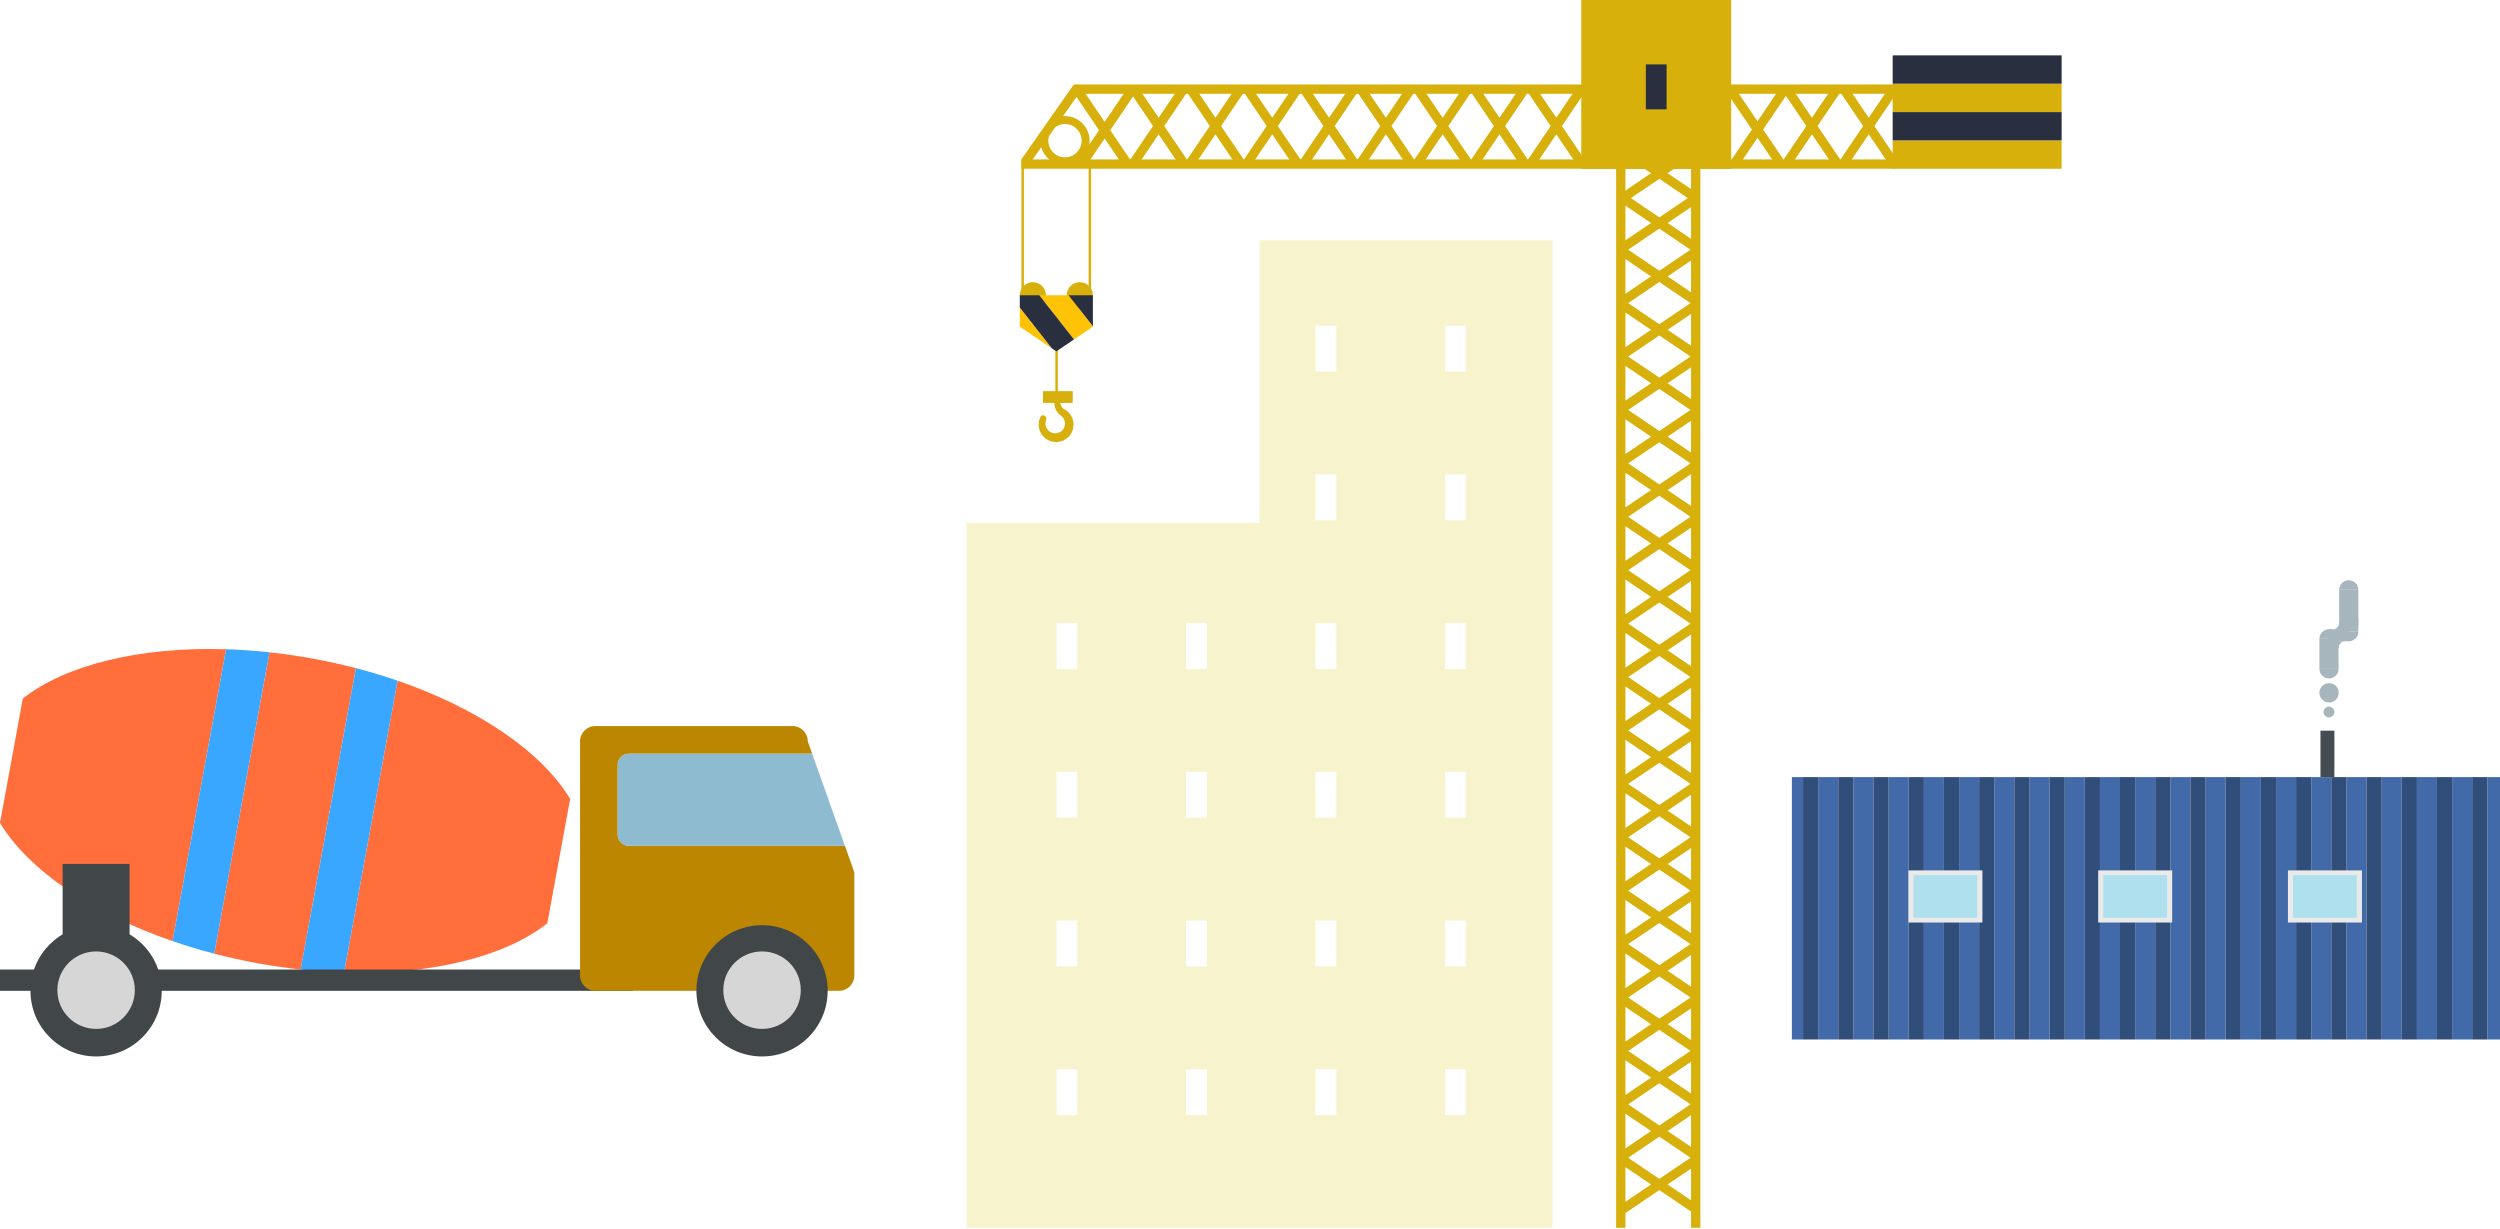
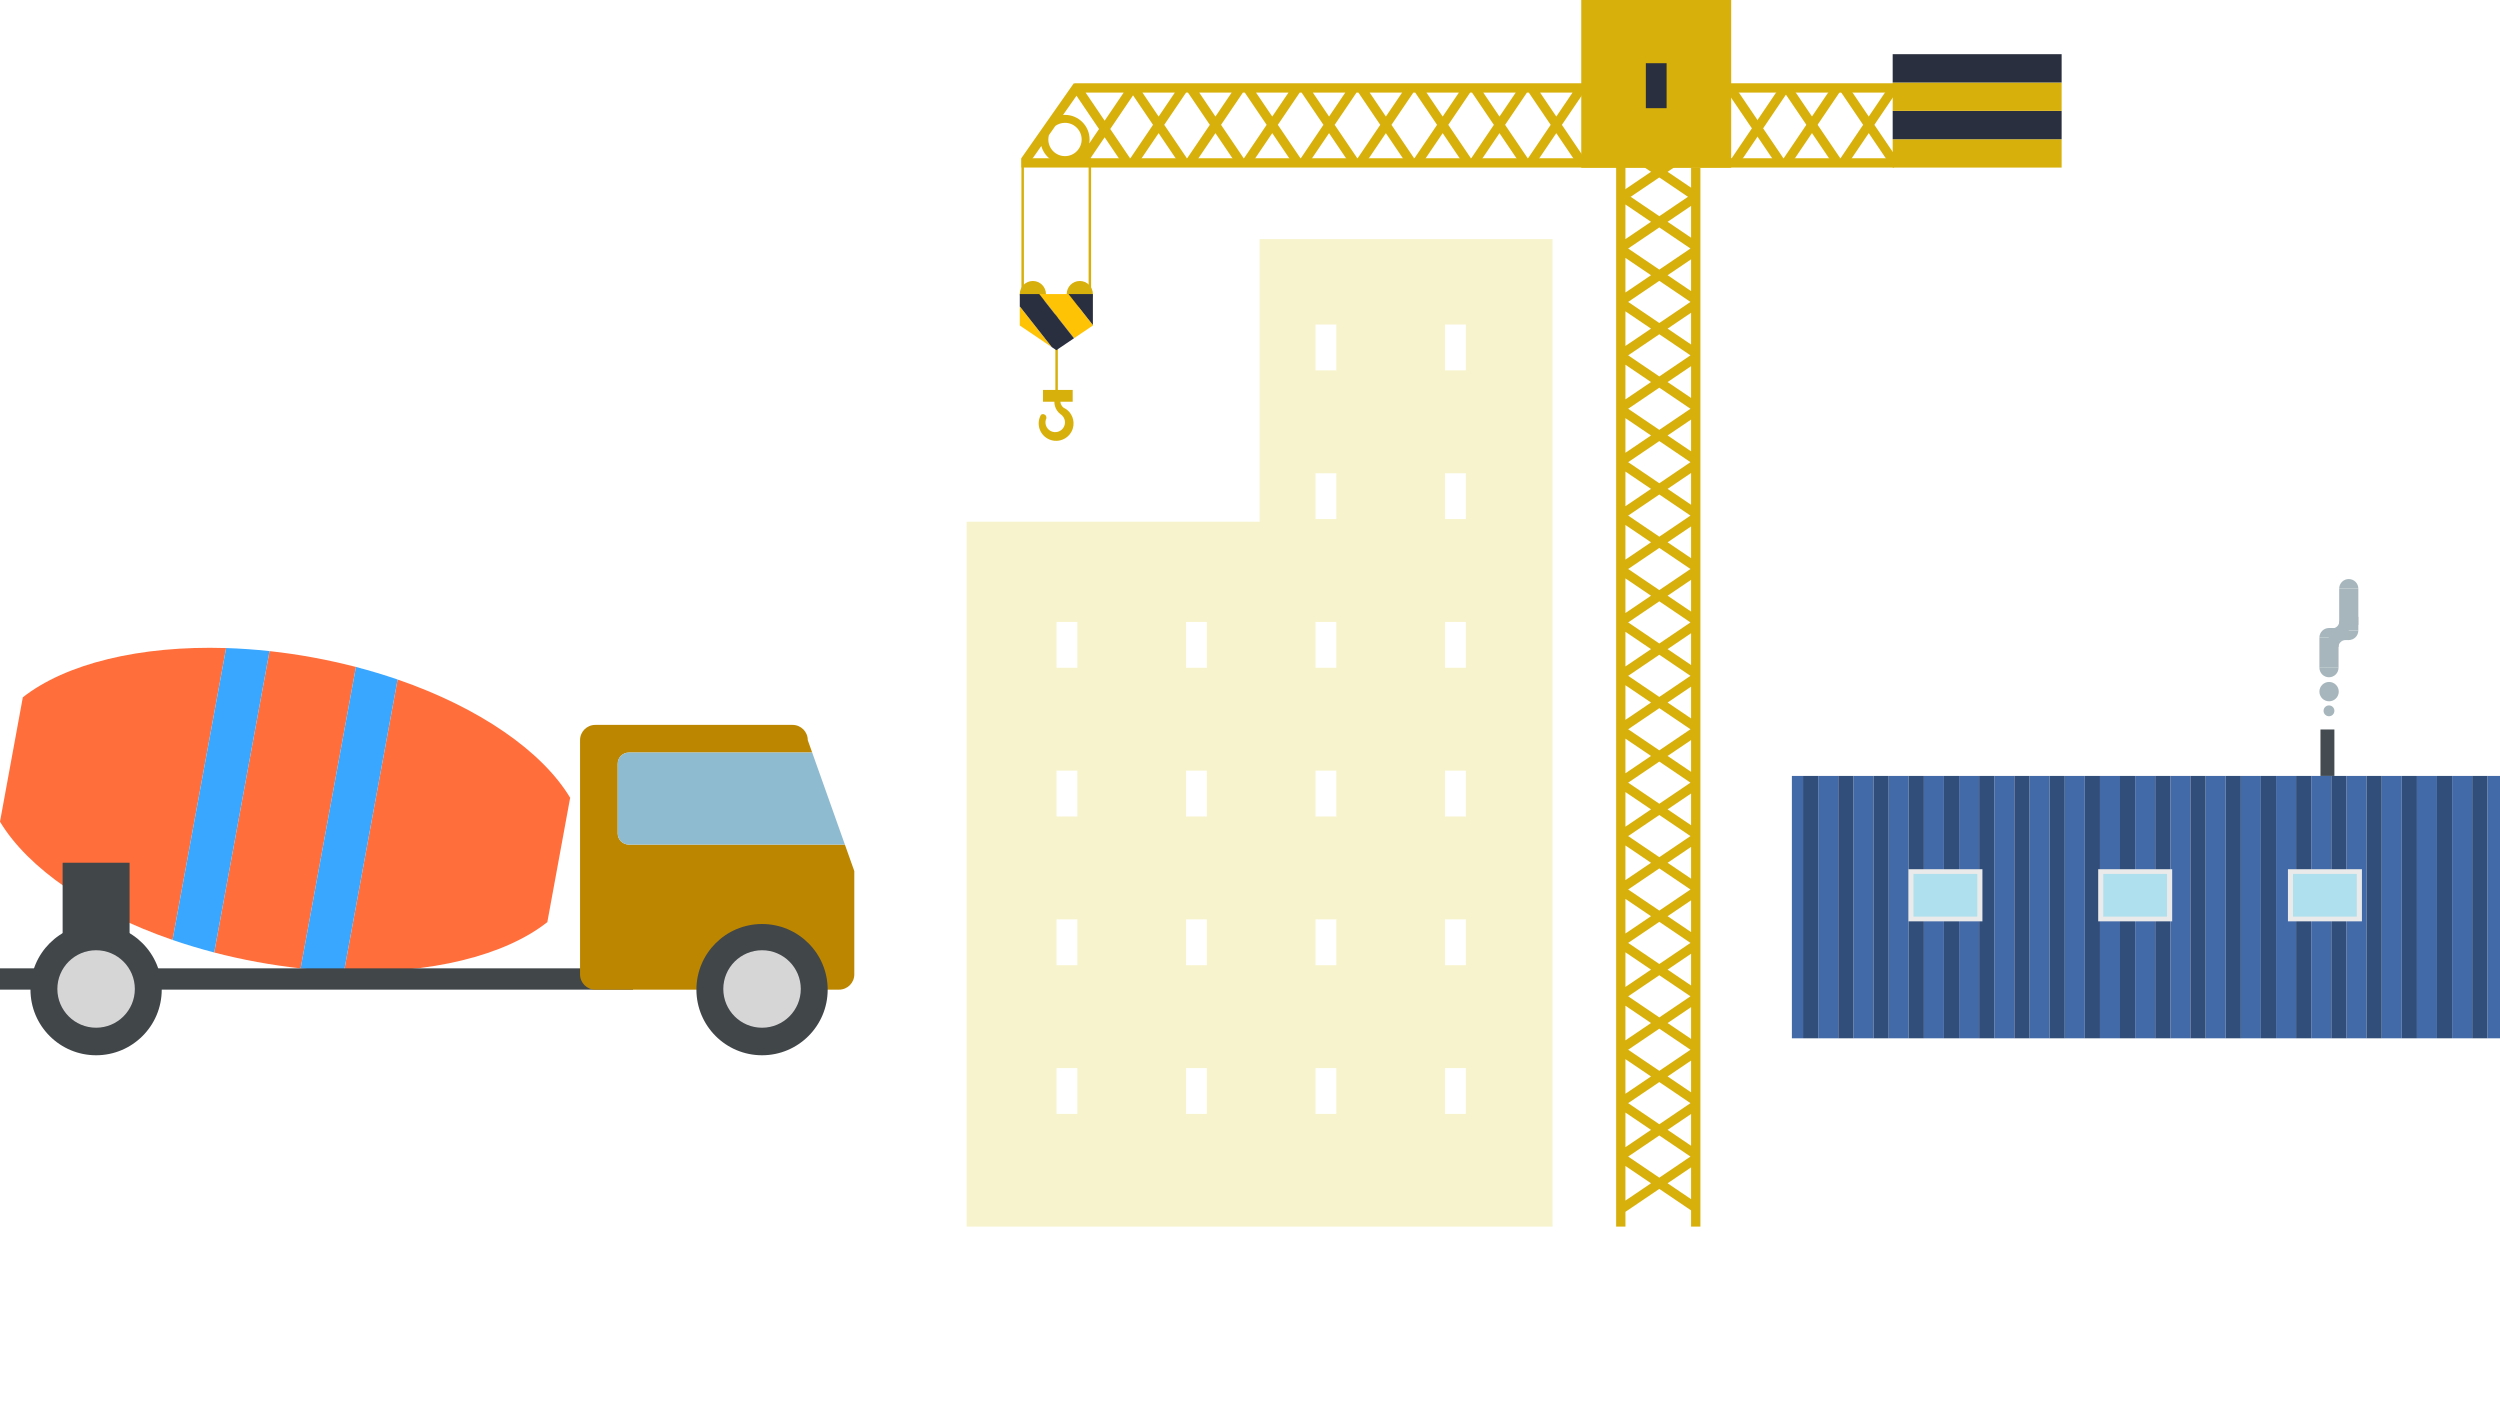
- <svg xmlns="http://www.w3.org/2000/svg" version="1.1" id="Layer_1" x="0px" y="0px" width="631.212px" height="310.293px" viewBox="0 5.414 631.212 310.293" enable-background="new 0 5.414 631.212 310.293" xml:space="preserve">
+ <svg xmlns="http://www.w3.org/2000/svg" version="1.1" id="Layer_1" x="0px" y="0px" width="631.211px" height="360.4px" viewBox="0 0 631.211 360.4" enable-background="new 0 0 631.211 360.4" xml:space="preserve">
  <g>
-     <rect x="257.896" y="45.668" fill="#D8B00B" width="0.626" height="34.711" />
-     <rect x="274.86" y="45.668" fill="#D8B00B" width="0.627" height="34.711" />
-     <rect x="257.896" y="45.668" fill="#D8B00B" width="220.345" height="2.348" />
-     <rect x="417.719" y="38.119" transform="matrix(-0.5607 -0.828 0.828 -0.5607 613.0601 423.5968)" fill="#D8B00B" width="2.349" height="22.117" />
-     <rect x="417.831" y="38.119" transform="matrix(0.5607 -0.828 0.828 0.5607 143.3379 368.5386)" fill="#D8B00B" width="2.349" height="22.117" />
-     <rect x="406.075" y="26.119" transform="matrix(0.8279 -0.5608 0.5608 0.8279 49.2225 234.7911)" fill="#4C7C84" width="2.351" height="22.117" />
-     <rect x="406.075" y="26.23" transform="matrix(0.8283 0.5603 -0.5603 0.8283 90.8061 -221.7606)" fill="#4C7C84" width="2.35" height="22.117" />
-     <rect x="456.282" y="26.119" transform="matrix(0.8278 -0.561 0.561 0.8278 57.9138 263.0411)" fill="#D8B00B" width="2.35" height="22.117" />
-     <rect x="441.938" y="26.119" transform="matrix(0.8278 -0.561 0.561 0.8278 55.4439 254.994)" fill="#D8B00B" width="2.35" height="22.117" />
-     <rect x="456.282" y="26.23" transform="matrix(0.8282 0.5604 -0.5604 0.8282 99.4923 -249.9722)" fill="#D8B00B" width="2.349" height="22.117" />
-     <rect x="443.127" y="26.23" transform="matrix(0.8283 0.5603 -0.5603 0.8283 97.1671 -242.5191)" fill="#D8B00B" width="2.35" height="22.116" />
-     <rect x="470.626" y="26.119" transform="matrix(0.8278 -0.561 0.561 0.8278 60.3838 271.0884)" fill="#D8B00B" width="2.35" height="22.117" />
-     <rect x="470.626" y="26.23" transform="matrix(0.8282 0.5604 -0.5604 0.8282 101.9567 -258.0114)" fill="#D8B00B" width="2.349" height="22.117" />
-     <rect x="399.243" y="5.414" fill="#D8B00B" width="37.854" height="42.66" />
-     <rect x="477.871" y="40.871" fill="#D8B00B" width="42.659" height="7.154" />
-     <rect x="477.871" y="33.713" fill="#2A2F3F" width="42.659" height="7.152" />
-     <rect x="477.871" y="26.553" fill="#D8B00B" width="42.659" height="7.15" />
-     <rect x="477.871" y="19.393" fill="#2A2F3F" width="42.659" height="7.15" />
-     <path fill="#D8B00B" d="M479.563,29.094v-2.35H271.27v0.1l-0.155-0.1l-13.219,18.87l1.979,1.294l3.038-4.334   c0.723,2.627,3.127,4.562,5.98,4.562c1.384,0,2.658-0.46,3.692-1.229l1.767,1.197l4.552-6.725l4.476,6.613l1.946-1.318   l-5.002-7.389l5.753-8.5l5.041,7.445l-5.792,8.555l1.946,1.318l5.263-7.777l5.189,7.666l1.945-1.318l-5.715-8.443l5.51-8.139h0.485   l5.513,8.139l-5.793,8.555l1.946,1.318l5.264-7.777l5.189,7.666l1.945-1.318l-5.716-8.443l5.51-8.139h0.486l5.511,8.139   l-5.791,8.555l1.945,1.318l5.264-7.777l5.189,7.666l1.945-1.318l-5.716-8.443l5.511-8.139h0.485l5.511,8.139l-5.791,8.555   l1.945,1.318l5.266-7.777l5.188,7.666l1.946-1.318l-5.716-8.443l5.511-8.139h0.485l5.51,8.139l-5.79,8.555l1.945,1.318l5.265-7.777   l5.188,7.666l1.947-1.318l-5.717-8.443l5.509-8.139h0.487l5.511,8.139l-5.79,8.555l1.945,1.318l5.263-7.777l5.188,7.666   l1.946-1.318l-5.716-8.443l5.51-8.139h0.487l5.51,8.139l-5.791,8.555l1.947,1.318l5.262-7.777l5.189,7.666l1.945-1.318   l-5.716-8.443l5.51-8.139h0.486l5.511,8.139l-5.791,8.555l1.945,1.318l5.265-7.777l5.188,7.666l1.946-1.318l-5.715-8.443   l5.51-8.139H479.563z M268.894,45.135c-2.32,0-4.207-1.887-4.207-4.207c0-0.383,0.056-0.752,0.152-1.105l1.63-2.326   c0.686-0.484,1.522-0.773,2.424-0.773c2.319,0,4.206,1.887,4.206,4.205C273.1,43.248,271.213,45.135,268.894,45.135z    M275.014,41.938c0.054-0.33,0.089-0.666,0.089-1.01c0-3.423-2.786-6.209-6.209-6.209c-0.168,0-0.331,0.012-0.497,0.025   l3.403-4.857l5.685,8.4L275.014,41.938z M274.101,29.094h9.608l-4.804,7.096L274.101,29.094z M292.535,35.137l-4.09-6.043h8.182   L292.535,35.137z M306.879,35.137l-4.09-6.043h8.182L306.879,35.137z M321.223,35.137l-4.092-6.043h8.185L321.223,35.137z    M335.569,35.137l-4.093-6.043h8.183L335.569,35.137z M349.913,35.137l-4.093-6.043h8.184L349.913,35.137z M364.255,35.137   l-4.091-6.043h8.183L364.255,35.137z M378.599,35.137l-4.091-6.043h8.183L378.599,35.137z M392.944,35.137l-4.091-6.043h8.183   L392.944,35.137z" />
-     <rect x="415.549" y="21.672" fill="#2A2F3F" width="5.241" height="11.355" />
-     <circle fill="#D8B00B" cx="260.782" cy="79.963" r="3.305" />
-     <circle fill="#D8B00B" cx="272.632" cy="79.963" r="3.306" />
-     <path fill="#D8B00B" d="M270.751,111.01c-0.314-0.797-0.855-1.498-1.572-1.998c-0.216-0.152-0.45-0.285-0.698-0.398   c-0.435-0.369-0.707-0.9-0.754-1.473h3.112v-2.297v-0.678h-3.318h-0.434V84.324h-0.627v19.842h-3.124v2.975h2.727h0.151   c-0.004,0.371,0.041,0.736,0.14,1.088c0.229,0.816,0.721,1.543,1.408,2.061c0.067,0.051,0.135,0.102,0.204,0.148   c0.758,0.607,1.114,1.63,0.824,2.619c-0.385,1.305-1.755,2.051-3.062,1.666c-1.305-0.385-2.051-1.756-1.667-3.059   c0.006-0.021,0.014-0.039,0.02-0.057c0.039-0.064,0.072-0.131,0.095-0.207c0.006-0.021,0.007-0.045,0.012-0.07   c0.094-0.442-0.165-0.891-0.606-1.02c-0.269-0.08-0.542-0.021-0.754,0.129c-0.147,0.26-0.268,0.537-0.362,0.832   c-0.011,0.033-0.024,0.064-0.035,0.101c-0.688,2.333,0.645,4.78,2.977,5.468c2.333,0.689,4.782-0.646,5.469-2.977   C271.167,112.885,271.097,111.889,270.751,111.01z" />
-     <path fill="#F7F4CD" d="M318.031,66.088v71.349h-73.96v177.972h147.924V66.088H318.031z M272.004,286.957h-5.242v-11.57h5.242   V286.957z M272.004,249.41h-5.242v-11.57h5.242V249.41z M272.004,211.863h-5.242v-11.572h5.242V211.863z M272.004,174.316h-5.242   v-11.57h5.242V174.316z M304.703,286.957h-5.242v-11.57h5.242V286.957z M304.703,249.41h-5.242v-11.57h5.242V249.41z    M304.703,211.863h-5.242v-11.572h5.242V211.863z M304.703,174.316h-5.242v-11.57h5.242V174.316z M337.399,286.957h-5.242v-11.57   h5.242V286.957z M337.399,249.41h-5.242v-11.57h5.242V249.41z M337.399,211.863h-5.242v-11.572h5.242V211.863z M337.399,174.316   h-5.242v-11.57h5.242V174.316z M337.399,136.769h-5.242v-11.569h5.242V136.769z M337.399,99.221h-5.242V87.652h5.242V99.221z    M370.096,286.957h-5.242v-11.57h5.242V286.957z M370.096,249.41h-5.242v-11.57h5.242V249.41z M370.096,211.863h-5.242v-11.572   h5.242V211.863z M370.096,174.316h-5.242v-11.57h5.242V174.316z M370.096,136.769h-5.242v-11.569h5.242V136.769z M370.096,99.221   h-5.242V87.652h5.242V99.221z" />
+     <rect x="257.896" y="39.955" fill="#D8B00B" width="0.626" height="34.711" />
+     <rect x="274.86" y="39.955" fill="#D8B00B" width="0.627" height="34.711" />
+     <rect x="257.896" y="39.955" fill="#D8B00B" width="220.345" height="2.348" />
+     <rect x="417.715" y="32.395" transform="matrix(-0.5604 -0.8283 0.8283 -0.5604 617.6242 414.7488)" fill="#D8B00B" width="2.348" height="22.115" />
+     <rect x="417.838" y="32.394" transform="matrix(0.5604 -0.8283 0.8283 0.5604 148.2285 366.1528)" fill="#D8B00B" width="2.348" height="22.117" />
+     <rect x="406.046" y="20.401" transform="matrix(0.8282 -0.5604 0.5604 0.8282 52.3309 233.6259)" fill="#4C7C84" width="2.352" height="22.115" />
+     <rect x="406.046" y="20.534" transform="matrix(0.8284 0.5602 -0.5602 0.8284 87.5952 -222.7027)" fill="#4C7C84" width="2.351" height="22.118" />
+     <rect x="456.263" y="20.398" transform="matrix(0.828 -0.5608 0.5608 0.828 61.0527 261.9292)" fill="#D8B00B" width="2.352" height="22.117" />
+     <rect x="441.937" y="20.406" transform="matrix(0.8278 -0.561 0.561 0.8278 58.6492 254.0099)" fill="#D8B00B" width="2.35" height="22.117" />
+     <rect x="456.282" y="20.517" transform="matrix(0.8282 0.5604 -0.5604 0.8282 96.2905 -250.9537)" fill="#D8B00B" width="2.349" height="22.115" />
+     <rect x="443.095" y="20.536" transform="matrix(0.8284 0.5602 -0.5602 0.8284 93.9551 -243.4572)" fill="#D8B00B" width="2.351" height="22.117" />
+     <rect x="470.626" y="20.406" transform="matrix(0.8278 -0.561 0.561 0.8278 63.5894 270.1048)" fill="#D8B00B" width="2.35" height="22.116" />
+     <rect x="470.625" y="20.516" transform="matrix(0.8282 0.5604 -0.5604 0.8282 98.7545 -258.9924)" fill="#D8B00B" width="2.349" height="22.117" />
+     <rect x="399.243" y="-0.299" fill="#D8B00B" width="37.854" height="42.66" />
+     <rect x="477.872" y="35.158" fill="#D8B00B" width="42.658" height="7.154" />
+     <rect x="477.872" y="28" fill="#2A2F3F" width="42.658" height="7.152" />
+     <rect x="477.872" y="20.839" fill="#D8B00B" width="42.658" height="7.15" />
+     <rect x="477.872" y="13.68" fill="#2A2F3F" width="42.658" height="7.15" />
+     <path fill="#D8B00B" d="M479.562,23.38v-2.35H271.27v0.1l-0.155-0.1L257.896,39.9l1.979,1.294l3.038-4.334   c0.723,2.627,3.127,4.562,5.98,4.562c1.384,0,2.658-0.46,3.692-1.229l1.767,1.197l4.552-6.725l4.476,6.613l1.946-1.318   l-5.002-7.389l5.753-8.5l5.041,7.445l-5.792,8.555l1.946,1.318l5.263-7.777l5.189,7.666l1.945-1.318l-5.715-8.443l5.51-8.139h0.485   l5.513,8.139l-5.793,8.555l1.946,1.318l5.264-7.777l5.189,7.666l1.945-1.318l-5.716-8.443l5.51-8.139h0.486l5.512,8.139   l-5.792,8.555l1.945,1.318l5.265-7.777l5.188,7.666l1.945-1.318l-5.717-8.443l5.512-8.139h0.483l5.513,8.139l-5.791,8.555   l1.944,1.318l5.267-7.777l5.188,7.666l1.947-1.318l-5.717-8.443l5.512-8.139h0.484l5.51,8.139l-5.789,8.555l1.943,1.318   l5.266-7.777l5.188,7.666l1.946-1.318l-5.717-8.443l5.51-8.139h0.486l5.512,8.139l-5.791,8.555l1.945,1.318l5.264-7.777   l5.188,7.666l1.945-1.318l-5.716-8.443l5.511-8.139h0.485l5.511,8.139l-5.791,8.555l1.946,1.318l5.263-7.777l5.188,7.666   l1.944-1.318l-5.715-8.443l5.51-8.139h0.484l5.512,8.139l-5.791,8.555l1.945,1.318l5.266-7.777l5.188,7.666l1.945-1.318   l-5.715-8.443l5.51-8.139h79.693V23.38H479.562z M268.894,39.421c-2.32,0-4.207-1.887-4.207-4.207c0-0.383,0.056-0.752,0.152-1.104   l1.63-2.326c0.686-0.484,1.522-0.773,2.424-0.773c2.319,0,4.206,1.887,4.206,4.205C273.1,37.535,271.213,39.421,268.894,39.421z    M275.014,36.225c0.054-0.33,0.089-0.666,0.089-1.01c0-3.423-2.786-6.209-6.209-6.209c-0.168,0-0.331,0.012-0.497,0.025   l3.403-4.857l5.685,8.4L275.014,36.225z M274.101,23.38h9.608l-4.804,7.096L274.101,23.38z M292.535,29.424l-4.09-6.043h8.182   L292.535,29.424z M306.879,29.424l-4.09-6.043h8.182L306.879,29.424z M321.223,29.424l-4.092-6.043h8.186L321.223,29.424z    M335.568,29.424l-4.092-6.043h8.183L335.568,29.424z M349.913,29.424l-4.093-6.043h8.185L349.913,29.424z M364.254,29.424   l-4.09-6.043h8.184L364.254,29.424z M378.6,29.424l-4.092-6.043h8.184L378.6,29.424z M392.943,29.424l-4.09-6.043h8.183   L392.943,29.424z" />
+     <rect x="415.549" y="15.958" fill="#2A2F3F" width="5.24" height="11.355" />
+     <circle fill="#D8B00B" cx="260.782" cy="74.25" r="3.305" />
+     <circle fill="#D8B00B" cx="272.632" cy="74.25" r="3.306" />
+     <path fill="#D8B00B" d="M270.751,105.296c-0.314-0.797-0.855-1.498-1.572-1.998c-0.216-0.152-0.45-0.285-0.698-0.398   c-0.435-0.369-0.707-0.9-0.754-1.473h3.112V99.13v-0.678h-3.318h-0.434V78.611h-0.627v19.842h-3.124v2.975h2.727h0.151   c-0.004,0.371,0.041,0.736,0.14,1.088c0.229,0.816,0.721,1.543,1.408,2.061c0.067,0.051,0.135,0.102,0.204,0.148   c0.758,0.607,1.114,1.63,0.824,2.619c-0.385,1.305-1.755,2.051-3.062,1.666c-1.305-0.385-2.051-1.756-1.667-3.059   c0.006-0.021,0.014-0.039,0.02-0.057c0.039-0.064,0.072-0.131,0.095-0.207c0.006-0.021,0.007-0.045,0.012-0.07   c0.094-0.442-0.165-0.891-0.606-1.02c-0.269-0.08-0.542-0.021-0.754,0.129c-0.147,0.26-0.268,0.537-0.362,0.832   c-0.011,0.033-0.024,0.064-0.035,0.101c-0.688,2.333,0.645,4.78,2.977,5.468c2.333,0.689,4.782-0.646,5.469-2.977   C271.167,107.171,271.097,106.176,270.751,105.296z" />
+     <path fill="#F7F4CD" d="M318.032,60.375v71.349h-73.961v177.972h147.924V60.375H318.032z M272.004,281.244h-5.242v-11.57h5.242   V281.244z M272.004,243.697h-5.242v-11.57h5.242V243.697z M272.004,206.15h-5.242v-11.572h5.242V206.15z M272.004,168.604h-5.242   v-11.569h5.242V168.604z M304.703,281.244h-5.242v-11.57h5.242V281.244z M304.703,243.697h-5.242v-11.57h5.242V243.697z    M304.703,206.15h-5.242v-11.572h5.242V206.15z M304.703,168.604h-5.242v-11.569h5.242V168.604z M337.398,281.244h-5.241v-11.57   h5.241V281.244z M337.398,243.697h-5.241v-11.57h5.241V243.697z M337.398,206.15h-5.241v-11.572h5.241V206.15z M337.398,168.604   h-5.241v-11.569h5.241V168.604z M337.398,131.056h-5.241v-11.569h5.241V131.056z M337.398,93.508h-5.241v-11.57h5.241V93.508z    M370.096,281.244h-5.242v-11.57h5.242V281.244z M370.096,243.697h-5.242v-11.57h5.242V243.697z M370.096,206.15h-5.242v-11.572   h5.242V206.15z M370.096,168.604h-5.242v-11.569h5.242V168.604z M370.096,131.056h-5.242v-11.569h5.242V131.056z M370.096,93.508   h-5.242v-11.57h5.242V93.508z" />
    <g>
-       <polygon fill="#2A2F3F" points="275.938,79.963 269.785,79.963 275.938,87.783   " />
-       <polygon fill="#FFC306" points="262.407,79.963 271.178,91.111 275.938,87.898 275.938,87.834 269.747,79.963   " />
-       <polygon fill="#261D19" points="269.785,79.963 269.747,79.963 275.938,87.834 275.938,87.783   " />
-       <polygon fill="#2A2F3F" points="257.478,79.963 257.478,83.072 265.575,93.365 266.707,94.133 271.152,91.127 262.368,79.963       " />
-       <polygon fill="#261D19" points="262.368,79.963 271.152,91.127 271.178,91.111 262.407,79.963   " />
-       <polygon fill="#FFC306" points="257.478,87.898 265.488,93.311 257.478,83.124   " />
-       <polygon fill="#261D19" points="257.478,83.124 265.488,93.311 265.575,93.365 257.478,83.072   " />
+       <polygon fill="#2A2F3F" points="275.938,74.25 269.785,74.25 275.938,82.07   " />
+       <polygon fill="#FFC306" points="262.407,74.25 271.178,85.397 275.938,82.185 275.938,82.121 269.747,74.25   " />
+       <polygon fill="#261D19" points="269.785,74.25 269.747,74.25 275.938,82.121 275.938,82.07   " />
+       <polygon fill="#2A2F3F" points="257.478,74.25 257.478,77.359 265.575,87.652 266.707,88.419 271.152,85.414 262.368,74.25   " />
+       <polygon fill="#261D19" points="262.368,74.25 271.152,85.414 271.178,85.397 262.407,74.25   " />
+       <polygon fill="#FFC306" points="257.478,82.185 265.488,87.598 257.478,77.411   " />
+       <polygon fill="#261D19" points="257.478,77.411 265.488,87.598 265.575,87.652 257.478,77.359   " />
    </g>
-     <polygon fill="none" points="426.969,146.645 426.969,138.625 421.044,142.635  " />
-     <polygon fill="none" points="426.969,160.131 426.969,152.111 421.044,156.123  " />
-     <polygon fill="none" points="418.95,76.621 411.086,81.946 418.95,87.27 426.815,81.946  " />
-     <polygon fill="none" points="418.95,114.243 426.815,108.92 418.95,103.594 411.086,108.92  " />
-     <polygon fill="none" points="418.95,100.758 426.815,95.432 418.95,90.107 411.086,95.432  " />
-     <polygon fill="none" points="418.95,141.215 426.815,135.892 418.95,130.566 411.086,135.892  " />
-     <polygon fill="none" points="418.95,127.729 426.815,122.404 418.95,117.08 411.086,122.404  " />
-     <polygon fill="none" points="418.95,168.189 426.815,162.863 418.95,157.539 411.086,162.863  " />
-     <polygon fill="none" points="418.95,154.701 426.815,149.377 418.95,144.053 411.086,149.377  " />
-     <polygon fill="none" points="410.395,151.748 410.395,160.494 416.853,156.123  " />
-     <polygon fill="none" points="426.969,57.703 421.044,61.717 426.969,65.727  " />
-     <polygon fill="none" points="426.969,79.213 426.969,71.191 421.044,75.201  " />
-     <polygon fill="none" points="426.969,92.699 426.969,84.678 421.044,88.689  " />
-     <polygon fill="none" points="426.969,133.158 426.969,125.137 421.044,129.148  " />
-     <polygon fill="none" points="418.95,73.783 426.815,68.459 418.95,63.133 411.086,68.459  " />
-     <polygon fill="none" points="410.395,138.262 410.395,147.008 416.853,142.635  " />
-     <polygon fill="none" points="426.969,106.186 426.969,98.164 421.044,102.176  " />
-     <polygon fill="none" points="426.969,119.672 426.969,111.65 421.044,115.662  " />
-     <polygon fill="none" points="410.395,57.342 410.395,66.088 416.853,61.717  " />
-     <polygon fill="none" points="410.395,124.777 410.395,133.52 416.853,129.148  " />
-     <polygon fill="none" points="410.395,97.803 410.395,106.547 416.853,102.176  " />
-     <polygon fill="none" points="410.395,111.289 410.395,120.033 416.853,115.662  " />
-     <polygon fill="none" points="410.395,70.83 410.395,79.574 416.853,75.201  " />
-     <polygon fill="none" points="410.395,84.316 410.395,93.061 416.853,88.689  " />
-     <path fill="#D8B00B" d="M410.395,311.682v0.002l8.555-5.793l8.02,5.43v4.094h2.351V48.016h-2.351v6.854l-8.02,5.428l-8.443-5.715   l-0.111,0.164v-8.531h-2.348v269.199h2.348V311.682z M411.086,297.729l7.863-5.324l7.865,5.324l-7.865,5.326L411.086,297.729z    M426.815,95.432l-7.865,5.326l-7.863-5.326l7.863-5.324L426.815,95.432z M411.086,81.946l7.863-5.325l7.865,5.325l-7.865,5.323   L411.086,81.946z M426.815,108.92l-7.865,5.323l-7.863-5.323l7.863-5.326L426.815,108.92z M426.815,122.404l-7.865,5.324   l-7.863-5.324l7.863-5.324L426.815,122.404z M426.815,135.892l-7.865,5.323l-7.863-5.323l7.863-5.325L426.815,135.892z    M426.815,149.377l-7.865,5.324l-7.863-5.324l7.863-5.324L426.815,149.377z M426.815,162.863l-7.865,5.326l-7.863-5.326   l7.863-5.324L426.815,162.863z M426.815,176.352l-7.865,5.324l-7.863-5.324l7.863-5.326L426.815,176.352z M426.815,189.838   l-7.865,5.324l-7.863-5.324l7.863-5.324L426.815,189.838z M426.815,203.324l-7.865,5.322l-7.863-5.322L418.95,198L426.815,203.324z    M426.815,216.811l-7.865,5.324l-7.863-5.324l7.863-5.324L426.815,216.811z M426.815,230.297l-7.865,5.324l-7.863-5.324   l7.863-5.324L426.815,230.297z M426.815,243.783l-7.865,5.326l-7.863-5.326l7.863-5.324L426.815,243.783z M426.815,257.268   l-7.865,5.326l-7.863-5.326l7.863-5.322L426.815,257.268z M426.815,270.756l-7.865,5.324l-7.863-5.324l7.863-5.323L426.815,270.756   z M426.815,284.242l-7.865,5.326l-7.863-5.326l7.863-5.324L426.815,284.242z M426.969,308.482l-5.925-4.01l5.925-4.01V308.482z    M426.969,294.996l-5.925-4.01l5.925-4.01V294.996z M426.969,281.51l-5.925-4.01l5.925-4.012V281.51z M426.969,268.023l-5.925-4.01   l5.925-4.01V268.023z M426.969,254.537l-5.925-4.01l5.925-4.012V254.537z M426.969,241.051l-5.925-4.01l5.925-4.01V241.051z    M426.969,227.564l-5.925-4.01l5.925-4.012V227.564z M426.969,214.078l-5.925-4.01l5.925-4.01V214.078z M426.969,200.59   l-5.925-4.01l5.925-4.01V200.59z M426.969,187.105l-5.925-4.012l5.925-4.01V187.105z M426.969,173.619l-5.925-4.012l5.925-4.012   V173.619z M426.969,160.131l-5.925-4.008l5.925-4.012V160.131z M426.969,146.645l-5.925-4.01l5.925-4.01V146.645z M426.969,133.158   l-5.925-4.01l5.925-4.012V133.158z M426.969,119.672l-5.925-4.01l5.925-4.012V119.672z M426.969,106.186l-5.925-4.01l5.925-4.012   V106.186z M426.969,92.699l-5.925-4.01l5.925-4.012V92.699z M426.969,79.213l-5.925-4.012l5.925-4.01V79.213z M426.969,57.703   v8.023l-5.925-4.01L426.969,57.703z M426.815,68.459l-7.865,5.324l-7.863-5.324l7.863-5.326L426.815,68.459z M410.395,57.342   l6.458,4.375l-6.458,4.371V57.342z M410.395,70.83l6.458,4.371l-6.458,4.373V70.83z M410.395,84.316l6.458,4.373l-6.458,4.371   V84.316z M410.395,97.803l6.458,4.373l-6.458,4.371V97.803z M410.395,111.289l6.458,4.373l-6.458,4.371V111.289z M410.395,124.777   l6.458,4.371l-6.458,4.371V124.777z M410.395,138.262l6.458,4.373l-6.458,4.373V138.262z M410.395,151.748l6.458,4.375   l-6.458,4.371V151.748z M410.395,165.234l6.458,4.373l-6.458,4.373V165.234z M410.395,178.723l6.458,4.371l-6.458,4.373V178.723z    M410.395,192.209l6.458,4.371l-6.458,4.373V192.209z M410.395,205.695l6.458,4.373l-6.458,4.371V205.695z M410.395,219.182   l6.458,4.373l-6.458,4.37V219.182z M410.395,232.668l6.458,4.373l-6.458,4.371V232.668z M410.395,246.154l6.458,4.373l-6.458,4.371   V246.154z M410.395,259.643l6.458,4.371l-6.458,4.371V259.643z M410.395,273.129l6.458,4.371l-6.458,4.371V273.129z    M410.395,286.613l6.458,4.373l-6.458,4.373V286.613z M410.395,300.102l6.458,4.371l-6.458,4.373V300.102z" />
+     <polygon fill="none" points="426.969,140.932 426.969,132.912 421.043,136.921  " />
+     <polygon fill="none" points="426.969,154.417 426.969,146.397 421.043,150.41  " />
+     <polygon fill="none" points="418.95,70.908 411.086,76.232 418.95,81.557 426.815,76.232  " />
+     <polygon fill="none" points="418.95,108.53 426.815,103.207 418.95,97.88 411.086,103.207  " />
+     <polygon fill="none" points="418.95,95.044 426.815,89.719 418.95,84.394 411.086,89.719  " />
+     <polygon fill="none" points="418.95,135.501 426.815,130.179 418.95,124.853 411.086,130.179  " />
+     <polygon fill="none" points="418.95,122.016 426.815,116.69 418.95,111.367 411.086,116.69  " />
+     <polygon fill="none" points="418.95,162.477 426.815,157.15 418.95,151.826 411.086,157.15  " />
+     <polygon fill="none" points="418.95,148.988 426.815,143.664 418.95,138.339 411.086,143.664  " />
+     <polygon fill="none" points="410.395,146.035 410.395,154.781 416.854,150.41  " />
+     <polygon fill="none" points="426.969,51.99 421.043,56.003 426.969,60.014  " />
+     <polygon fill="none" points="426.969,73.5 426.969,65.478 421.043,69.488  " />
+     <polygon fill="none" points="426.969,86.986 426.969,78.964 421.043,82.976  " />
+     <polygon fill="none" points="426.969,127.445 426.969,119.424 421.043,123.435  " />
+     <polygon fill="none" points="418.95,68.07 426.815,62.746 418.95,57.419 411.086,62.746  " />
+     <polygon fill="none" points="410.395,132.549 410.395,141.294 416.854,136.921  " />
+     <polygon fill="none" points="426.969,100.473 426.969,92.451 421.043,96.462  " />
+     <polygon fill="none" points="426.969,113.958 426.969,105.937 421.043,109.949  " />
+     <polygon fill="none" points="410.395,51.628 410.395,60.375 416.854,56.003  " />
+     <polygon fill="none" points="410.395,119.063 410.395,127.807 416.854,123.435  " />
+     <polygon fill="none" points="410.395,92.09 410.395,100.833 416.854,96.462  " />
+     <polygon fill="none" points="410.395,105.576 410.395,114.32 416.854,109.949  " />
+     <polygon fill="none" points="410.395,65.117 410.395,73.861 416.854,69.488  " />
+     <polygon fill="none" points="410.395,78.603 410.395,87.348 416.854,82.976  " />
+     <path fill="#D8B00B" d="M410.395,305.969v0.002l8.556-5.793l8.02,5.43v4.095h2.353V42.303h-2.353v6.854l-8.02,5.428l-8.443-5.715   l-0.108,0.164v-8.531h-2.351v269.199h2.351v-3.731h-0.004V305.969z M411.086,292.016l7.863-5.324l7.865,5.324l-7.865,5.326   L411.086,292.016z M426.815,89.719l-7.865,5.326l-7.863-5.326l7.863-5.324L426.815,89.719z M411.086,76.232l7.863-5.325   l7.865,5.325l-7.865,5.323L411.086,76.232z M426.815,103.207l-7.865,5.323l-7.863-5.323l7.863-5.326L426.815,103.207z    M426.815,116.69l-7.865,5.324l-7.863-5.324l7.863-5.324L426.815,116.69z M426.815,130.179l-7.865,5.323l-7.863-5.323l7.863-5.325   L426.815,130.179z M426.815,143.664l-7.865,5.324l-7.863-5.324l7.863-5.324L426.815,143.664z M426.815,157.15l-7.865,5.326   l-7.863-5.326l7.863-5.325L426.815,157.15z M426.815,170.639l-7.865,5.324l-7.863-5.324l7.863-5.326L426.815,170.639z    M426.815,184.125l-7.865,5.324l-7.863-5.324l7.863-5.324L426.815,184.125z M426.815,197.611l-7.865,5.322l-7.863-5.322   l7.863-5.324L426.815,197.611z M426.815,211.098l-7.865,5.324l-7.863-5.324l7.863-5.324L426.815,211.098z M426.815,224.584   l-7.865,5.324l-7.863-5.324l7.863-5.324L426.815,224.584z M426.815,238.07l-7.865,5.326l-7.863-5.326l7.863-5.324L426.815,238.07z    M426.815,251.555l-7.865,5.326l-7.863-5.326l7.863-5.322L426.815,251.555z M426.815,265.043l-7.865,5.324l-7.863-5.324   l7.863-5.322L426.815,265.043z M426.815,278.529l-7.865,5.326l-7.863-5.326l7.863-5.324L426.815,278.529z M426.969,302.77   l-5.926-4.01l5.926-4.012V302.77z M426.969,289.283l-5.926-4.01l5.926-4.01V289.283z M426.969,275.797l-5.926-4.01l5.926-4.012   V275.797z M426.969,262.311l-5.926-4.01l5.926-4.012V262.311z M426.969,248.824l-5.926-4.01l5.926-4.013V248.824z M426.969,235.338   l-5.926-4.01l5.926-4.01V235.338z M426.969,221.852l-5.926-4.01l5.926-4.014V221.852z M426.969,208.365l-5.926-4.01l5.926-4.01   V208.365z M426.969,194.877l-5.926-4.01l5.926-4.01V194.877z M426.969,181.393l-5.926-4.014l5.926-4.01V181.393z M426.969,167.906   l-5.926-4.012l5.926-4.013V167.906z M426.969,154.417l-5.926-4.008l5.926-4.012V154.417z M426.969,140.932l-5.926-4.01l5.926-4.01   V140.932z M426.969,127.445l-5.926-4.01l5.926-4.012V127.445z M426.969,113.958l-5.926-4.01l5.926-4.012V113.958z M426.969,100.473   l-5.926-4.01l5.926-4.012V100.473z M426.969,86.986l-5.926-4.01l5.926-4.012V86.986z M426.969,73.5l-5.926-4.012l5.926-4.01V73.5z    M426.969,51.99v8.023l-5.926-4.01L426.969,51.99z M426.815,62.746l-7.865,5.324l-7.863-5.324l7.863-5.326L426.815,62.746z    M410.395,51.628l6.459,4.375l-6.459,4.371V51.628z M410.395,65.117l6.459,4.371l-6.459,4.373V65.117z M410.395,78.603l6.459,4.373   l-6.459,4.371V78.603z M410.395,92.09l6.459,4.373l-6.459,4.371V92.09z M410.395,105.576l6.459,4.373l-6.459,4.371V105.576z    M410.395,119.063l6.459,4.371l-6.459,4.371V119.063z M410.395,132.549l6.459,4.373l-6.459,4.373V132.549z M410.395,146.035   l6.459,4.375l-6.459,4.371V146.035z M410.395,159.521l6.459,4.373l-6.459,4.373V159.521z M410.395,173.01l6.459,4.371l-6.459,4.373   V173.01z M410.395,186.496l6.459,4.371l-6.459,4.373V186.496z M410.395,199.982l6.459,4.373l-6.459,4.371V199.982z    M410.395,213.469l6.459,4.373l-6.459,4.369V213.469z M410.395,226.955l6.459,4.373l-6.459,4.371V226.955z M410.395,240.441   l6.459,4.373l-6.459,4.371V240.441z M410.395,253.93l6.459,4.371l-6.459,4.371V253.93z M410.395,267.416l6.459,4.371l-6.459,4.371   V267.416z M410.395,280.9l6.459,4.373l-6.459,4.373V280.9z M410.395,294.389l6.459,4.371l-6.459,4.373V294.389z" />
  </g>
  <g>
    <g>
-       <path fill="#FF6E3B" d="M5.763,181.776L0,213.176c7.073,11.768,22.95,22.752,43.568,29.854l13.525-73.693    C35.295,168.656,16.554,173.286,5.763,181.776z" />
-       <path fill="#FF6E3B" d="M79.033,171.713c-3.705-0.68-7.373-1.212-10.983-1.605l-13.965,76.092    c3.514,0.915,7.132,1.721,10.837,2.402c3.705,0.68,7.373,1.211,10.982,1.604l13.965-76.093    C86.355,173.197,82.737,172.393,79.033,171.713z" />
-       <path fill="#FF6E3B" d="M100.386,177.282l-13.524,73.693c21.796,0.682,40.539-3.948,51.33-12.438l5.762-31.399    C136.88,195.368,121.005,184.387,100.386,177.282z" />
-       <path fill="#39A6FF" d="M57.093,169.336l-13.525,73.693c3.383,1.166,6.896,2.227,10.517,3.17l13.965-76.092    C64.33,169.703,60.67,169.45,57.093,169.336z" />
-       <path fill="#39A6FF" d="M89.869,174.112l-13.965,76.093c3.721,0.404,7.38,0.658,10.958,0.771l13.524-73.693    C97.002,176.117,93.491,175.056,89.869,174.112z" />
+       <path fill="#FF6E3B" d="M5.763,176.062L0,207.463c7.073,11.768,22.95,22.752,43.568,29.854l13.525-73.692    C35.295,162.943,16.554,167.572,5.763,176.062z" />
+       <path fill="#FF6E3B" d="M79.033,166c-3.705-0.68-7.373-1.213-10.983-1.605l-13.965,76.092c3.514,0.916,7.132,1.722,10.837,2.402    c3.705,0.68,7.373,1.211,10.982,1.604L89.869,168.4C86.355,167.484,82.737,166.68,79.033,166z" />
+       <path fill="#FF6E3B" d="M100.386,171.568l-13.524,73.692c21.796,0.683,40.539-3.946,51.33-12.438l5.762-31.398    C136.88,189.654,121.005,178.674,100.386,171.568z" />
+       <path fill="#39A6FF" d="M57.093,163.623l-13.525,73.693c3.383,1.166,6.896,2.227,10.517,3.17l13.965-76.092    C64.33,163.99,60.67,163.736,57.093,163.623z" />
+       <path fill="#39A6FF" d="M89.869,168.398l-13.965,76.094c3.721,0.404,7.38,0.658,10.958,0.771l13.524-73.693    C97.002,170.404,93.491,169.344,89.869,168.398z" />
    </g>
-     <rect y="250.205" fill="#414649" width="159.833" height="5.376" />
-     <rect x="15.813" y="223.539" fill="#414649" width="16.902" height="26.666" />
-     <path fill="#BC8600" d="M155.959,216.143v-17.605c0-1.556,1.262-2.818,2.818-2.818h46.287l-1.114-3.135   c0-2.125-1.722-3.846-3.847-3.846h-49.803c-2.125,0-3.847,1.721-3.847,3.846v59.148c0,2.125,1.722,3.849,3.847,3.849h61.553   c2.125,0,3.847-1.724,3.847-3.849V225.65l-2.377-6.689h-54.545C157.221,218.961,155.959,217.698,155.959,216.143z" />
-     <path fill="#8FBBD1" d="M158.777,195.719c-1.556,0-2.818,1.263-2.818,2.818v17.605c0,1.556,1.262,2.818,2.818,2.818h54.545   l-8.258-23.242H158.777z" />
+     <rect y="244.492" fill="#414649" width="159.833" height="5.375" />
+     <rect x="15.813" y="217.826" fill="#414649" width="16.902" height="26.666" />
+     <path fill="#BC8600" d="M155.959,210.43v-17.604c0-1.556,1.262-2.816,2.818-2.816h46.287l-1.114-3.137   c0-2.125-1.722-3.847-3.847-3.847H150.3c-2.125,0-3.847,1.722-3.847,3.847v59.147c0,2.125,1.722,3.851,3.847,3.851h61.553   c2.125,0,3.847-1.726,3.847-3.851v-26.082l-2.377-6.688h-54.545C157.221,213.248,155.959,211.984,155.959,210.43z" />
+     <path fill="#8FBBD1" d="M158.777,190.006c-1.556,0-2.818,1.264-2.818,2.818v17.605c0,1.555,1.262,2.815,2.818,2.815h54.545   l-8.258-23.242h-46.287V190.006z" />
    <g>
-       <circle fill="#414649" cx="192.405" cy="255.581" r="16.571" />
-       <circle fill="#D6D6D6" cx="192.405" cy="255.416" r="9.781" />
+       <circle fill="#414649" cx="192.405" cy="249.868" r="16.571" />
+       <circle fill="#D6D6D6" cx="192.405" cy="249.703" r="9.781" />
    </g>
    <g>
-       <circle fill="#414649" cx="24.264" cy="255.581" r="16.571" />
-       <circle fill="#D6D6D6" cx="24.263" cy="255.416" r="9.78" />
+       <circle fill="#414649" cx="24.264" cy="249.868" r="16.571" />
+       <circle fill="#D6D6D6" cx="24.263" cy="249.702" r="9.78" />
    </g>
  </g>
  <g>
-     <rect x="585.882" y="189.896" fill="#444C51" width="3.515" height="11.727" />
+     <rect x="585.881" y="184.184" fill="#444C51" width="3.516" height="11.728" />
    <g>
-       <path fill="#A6B6BC" d="M595.442,154.33c0-1.334-1.082-2.416-2.417-2.416s-2.417,1.082-2.417,2.416" />
-       <path fill="#A6B6BC" d="M590.608,164.904c0,1.335,1.083,2.416,2.417,2.416c1.335,0,2.417-1.081,2.417-2.416" />
-       <path fill="#A6B6BC" d="M585.613,174.297c0,1.334,1.082,2.416,2.416,2.416c1.335,0,2.417-1.082,2.417-2.416" />
-       <path fill="#A6B6BC" d="M590.446,166.697c0-1.335-1.082-2.417-2.417-2.417s-2.416,1.082-2.416,2.417" />
-       <path fill="#A6B6BC" d="M590.635,162.607c0,0.965-0.783,1.748-1.75,1.748h3.119v-1.748H590.635z" />
-       <path fill="#A6B6BC" d="M590.44,169.073c0-0.966,0.783-1.749,1.75-1.749h-3.119v1.749H590.44z" />
-       <rect x="591.958" y="161.444" fill="#A6B6BC" width="3.484" height="2.038" />
-       <rect x="590.608" y="154.33" fill="#A6B6BC" width="4.834" height="10.574" />
-       <rect x="585.613" y="166.697" fill="#A6B6BC" width="4.833" height="7.6" />
-       <rect x="587.975" y="164.28" fill="#A6B6BC" width="5.05" height="3.04" />
-       <circle fill="#A6B6BC" cx="588.057" cy="180.338" r="2.444" />
-       <circle fill="#A6B6BC" cx="588.029" cy="185.186" r="1.368" />
+       <path fill="#A6B6BC" d="M595.442,148.617c0-1.334-1.082-2.416-2.416-2.416c-1.336,0-2.418,1.082-2.418,2.416" />
+       <path fill="#A6B6BC" d="M590.608,159.191c0,1.334,1.084,2.416,2.418,2.416s2.416-1.082,2.416-2.416" />
+       <path fill="#A6B6BC" d="M585.614,168.584c0,1.334,1.082,2.416,2.416,2.416s2.416-1.082,2.416-2.416" />
+       <path fill="#A6B6BC" d="M590.446,160.984c0-1.336-1.082-2.418-2.416-2.418c-1.336,0-2.416,1.082-2.416,2.418" />
+       <path fill="#A6B6BC" d="M590.635,156.895c0,0.965-0.783,1.748-1.75,1.748h3.119v-1.748H590.635z" />
+       <path fill="#A6B6BC" d="M590.44,163.359c0-0.965,0.782-1.748,1.75-1.748h-3.119v1.748H590.44z" />
+       <rect x="591.958" y="155.73" fill="#A6B6BC" width="3.484" height="2.039" />
+       <rect x="590.608" y="148.617" fill="#A6B6BC" width="4.834" height="10.574" />
+       <rect x="585.614" y="160.984" fill="#A6B6BC" width="4.832" height="7.6" />
+       <rect x="587.975" y="158.566" fill="#A6B6BC" width="5.052" height="3.041" />
+       <circle fill="#A6B6BC" cx="588.057" cy="174.625" r="2.443" />
+       <circle fill="#A6B6BC" cx="588.03" cy="179.474" r="1.368" />
    </g>
-     <rect x="539.101" y="201.623" fill="#436AA8" width="5.059" height="66.247" />
-     <rect x="459.075" y="201.623" fill="#436AA8" width="5.059" height="66.247" />
-     <rect x="574.668" y="201.623" fill="#436AA8" width="5.059" height="66.247" />
-     <rect x="583.561" y="201.623" fill="#436AA8" width="5.059" height="66.247" />
-     <rect x="452.422" y="201.623" fill="#436AA8" width="2.818" height="66.247" />
-     <rect x="547.993" y="201.623" fill="#436AA8" width="5.059" height="66.247" />
-     <rect x="467.966" y="201.623" fill="#436AA8" width="5.06" height="66.247" />
-     <rect x="592.452" y="201.623" fill="#436AA8" width="5.06" height="66.247" />
-     <rect x="476.858" y="201.623" fill="#436AA8" width="5.059" height="66.247" />
-     <rect x="565.776" y="201.623" fill="#436AA8" width="5.06" height="66.247" />
-     <rect x="556.885" y="201.623" fill="#436AA8" width="5.059" height="66.247" />
-     <rect x="610.236" y="201.623" fill="#436AA8" width="5.06" height="66.247" />
-     <rect x="512.425" y="201.623" fill="#436AA8" width="5.059" height="66.247" />
-     <rect x="521.317" y="201.623" fill="#436AA8" width="5.059" height="66.247" />
-     <rect x="619.127" y="201.623" fill="#436AA8" width="5.06" height="66.247" />
-     <rect x="628.02" y="201.623" fill="#436AA8" width="3.192" height="66.247" />
-     <rect x="503.534" y="201.623" fill="#436AA8" width="5.059" height="66.247" />
-     <rect x="530.209" y="201.623" fill="#436AA8" width="5.059" height="66.247" />
-     <rect x="485.75" y="201.623" fill="#436AA8" width="5.06" height="66.247" />
-     <rect x="494.642" y="201.623" fill="#436AA8" width="5.058" height="66.247" />
-     <rect x="601.344" y="201.623" fill="#436AA8" width="5.059" height="66.247" />
-     <rect x="455.241" y="201.623" fill="#314E7A" width="3.834" height="66.247" />
-     <rect x="464.133" y="201.623" fill="#314E7A" width="3.833" height="66.247" />
-     <rect x="473.026" y="201.623" fill="#314E7A" width="3.832" height="66.247" />
-     <rect x="481.917" y="201.623" fill="#314E7A" width="3.833" height="66.247" />
-     <rect x="490.809" y="201.623" fill="#314E7A" width="3.833" height="66.247" />
-     <rect x="499.7" y="201.623" fill="#314E7A" width="3.834" height="66.247" />
-     <rect x="508.592" y="201.623" fill="#314E7A" width="3.833" height="66.247" />
-     <rect x="517.484" y="201.623" fill="#314E7A" width="3.833" height="66.247" />
-     <rect x="526.375" y="201.623" fill="#314E7A" width="3.834" height="66.247" />
-     <rect x="535.268" y="201.623" fill="#314E7A" width="3.833" height="66.247" />
-     <rect x="544.16" y="201.623" fill="#314E7A" width="3.833" height="66.247" />
-     <rect x="553.051" y="201.623" fill="#314E7A" width="3.834" height="66.247" />
-     <rect x="561.944" y="201.623" fill="#314E7A" width="3.832" height="66.247" />
-     <rect x="570.835" y="201.623" fill="#314E7A" width="3.833" height="66.247" />
-     <rect x="579.727" y="201.623" fill="#314E7A" width="3.834" height="66.247" />
-     <rect x="588.62" y="201.623" fill="#314E7A" width="3.832" height="66.247" />
-     <rect x="597.511" y="201.623" fill="#314E7A" width="3.833" height="66.247" />
-     <rect x="606.403" y="201.623" fill="#314E7A" width="3.833" height="66.247" />
-     <rect x="615.295" y="201.623" fill="#314E7A" width="3.832" height="66.247" />
-     <rect x="624.187" y="201.623" fill="#314E7A" width="3.833" height="66.247" />
+     <rect x="539.1" y="195.91" fill="#436AA8" width="5.062" height="66.246" />
+     <rect x="459.075" y="195.91" fill="#436AA8" width="5.059" height="66.246" />
+     <rect x="574.668" y="195.91" fill="#436AA8" width="5.059" height="66.246" />
+     <rect x="583.561" y="195.91" fill="#436AA8" width="5.06" height="66.246" />
+     <rect x="452.422" y="195.91" fill="#436AA8" width="2.818" height="66.246" />
+     <rect x="547.993" y="195.91" fill="#436AA8" width="5.059" height="66.246" />
+     <rect x="467.965" y="195.91" fill="#436AA8" width="5.062" height="66.246" />
+     <rect x="592.452" y="195.91" fill="#436AA8" width="5.061" height="66.246" />
+     <rect x="476.858" y="195.91" fill="#436AA8" width="5.059" height="66.246" />
+     <rect x="565.776" y="195.91" fill="#436AA8" width="5.061" height="66.246" />
+     <rect x="556.885" y="195.91" fill="#436AA8" width="5.06" height="66.246" />
+     <rect x="610.237" y="195.91" fill="#436AA8" width="5.059" height="66.246" />
+     <rect x="512.424" y="195.91" fill="#436AA8" width="5.062" height="66.246" />
+     <rect x="521.317" y="195.91" fill="#436AA8" width="5.059" height="66.246" />
+     <rect x="619.127" y="195.91" fill="#436AA8" width="5.061" height="66.246" />
+     <rect x="628.02" y="195.91" fill="#436AA8" width="3.191" height="66.246" />
+     <rect x="503.534" y="195.91" fill="#436AA8" width="5.059" height="66.246" />
+     <rect x="530.209" y="195.91" fill="#436AA8" width="5.059" height="66.246" />
+     <rect x="485.75" y="195.91" fill="#436AA8" width="5.059" height="66.246" />
+     <rect x="494.641" y="195.91" fill="#436AA8" width="5.06" height="66.246" />
+     <rect x="601.344" y="195.91" fill="#436AA8" width="5.06" height="66.246" />
+     <rect x="455.241" y="195.91" fill="#314E7A" width="3.834" height="66.246" />
+     <rect x="464.133" y="195.91" fill="#314E7A" width="3.832" height="66.246" />
+     <rect x="473.026" y="195.91" fill="#314E7A" width="3.832" height="66.246" />
+     <rect x="481.917" y="195.91" fill="#314E7A" width="3.834" height="66.246" />
+     <rect x="490.809" y="195.91" fill="#314E7A" width="3.832" height="66.246" />
+     <rect x="499.7" y="195.91" fill="#314E7A" width="3.834" height="66.246" />
+     <rect x="508.592" y="195.91" fill="#314E7A" width="3.832" height="66.246" />
+     <rect x="517.485" y="195.91" fill="#314E7A" width="3.832" height="66.246" />
+     <rect x="526.375" y="195.91" fill="#314E7A" width="3.834" height="66.246" />
+     <rect x="535.268" y="195.91" fill="#314E7A" width="3.832" height="66.246" />
+     <rect x="544.161" y="195.91" fill="#314E7A" width="3.832" height="66.246" />
+     <rect x="553.051" y="195.91" fill="#314E7A" width="3.834" height="66.246" />
+     <rect x="561.944" y="195.91" fill="#314E7A" width="3.832" height="66.246" />
+     <rect x="570.834" y="195.91" fill="#314E7A" width="3.834" height="66.246" />
+     <rect x="579.727" y="195.91" fill="#314E7A" width="3.834" height="66.246" />
+     <rect x="588.62" y="195.91" fill="#314E7A" width="3.832" height="66.246" />
+     <rect x="597.51" y="195.91" fill="#314E7A" width="3.834" height="66.246" />
+     <rect x="606.403" y="195.91" fill="#314E7A" width="3.834" height="66.246" />
+     <rect x="615.295" y="195.91" fill="#314E7A" width="3.832" height="66.246" />
+     <rect x="624.188" y="195.91" fill="#314E7A" width="3.832" height="66.246" />
    <g>
      <g>
-         <rect x="481.854" y="225.174" fill="#EAEAEA" width="18.676" height="13.164" />
-         <rect x="483.129" y="226.37" fill="#AEE0ED" width="16.104" height="10.771" />
+         <rect x="481.854" y="219.461" fill="#EAEAEA" width="18.677" height="13.164" />
+         <rect x="483.129" y="220.656" fill="#AEE0ED" width="16.104" height="10.771" />
      </g>
      <g>
-         <rect x="529.763" y="225.174" fill="#EAEAEA" width="18.677" height="13.164" />
-         <rect x="531.039" y="226.37" fill="#AEE0ED" width="16.103" height="10.771" />
+         <rect x="529.762" y="219.461" fill="#EAEAEA" width="18.679" height="13.164" />
+         <rect x="531.04" y="220.656" fill="#AEE0ED" width="16.102" height="10.771" />
      </g>
      <g>
-         <rect x="577.672" y="225.174" fill="#EAEAEA" width="18.677" height="13.164" />
-         <rect x="578.948" y="226.37" fill="#AEE0ED" width="16.104" height="10.771" />
+         <rect x="577.672" y="219.461" fill="#EAEAEA" width="18.676" height="13.164" />
+         <rect x="578.948" y="220.656" fill="#AEE0ED" width="16.104" height="10.771" />
      </g>
    </g>
  </g>
</svg>
